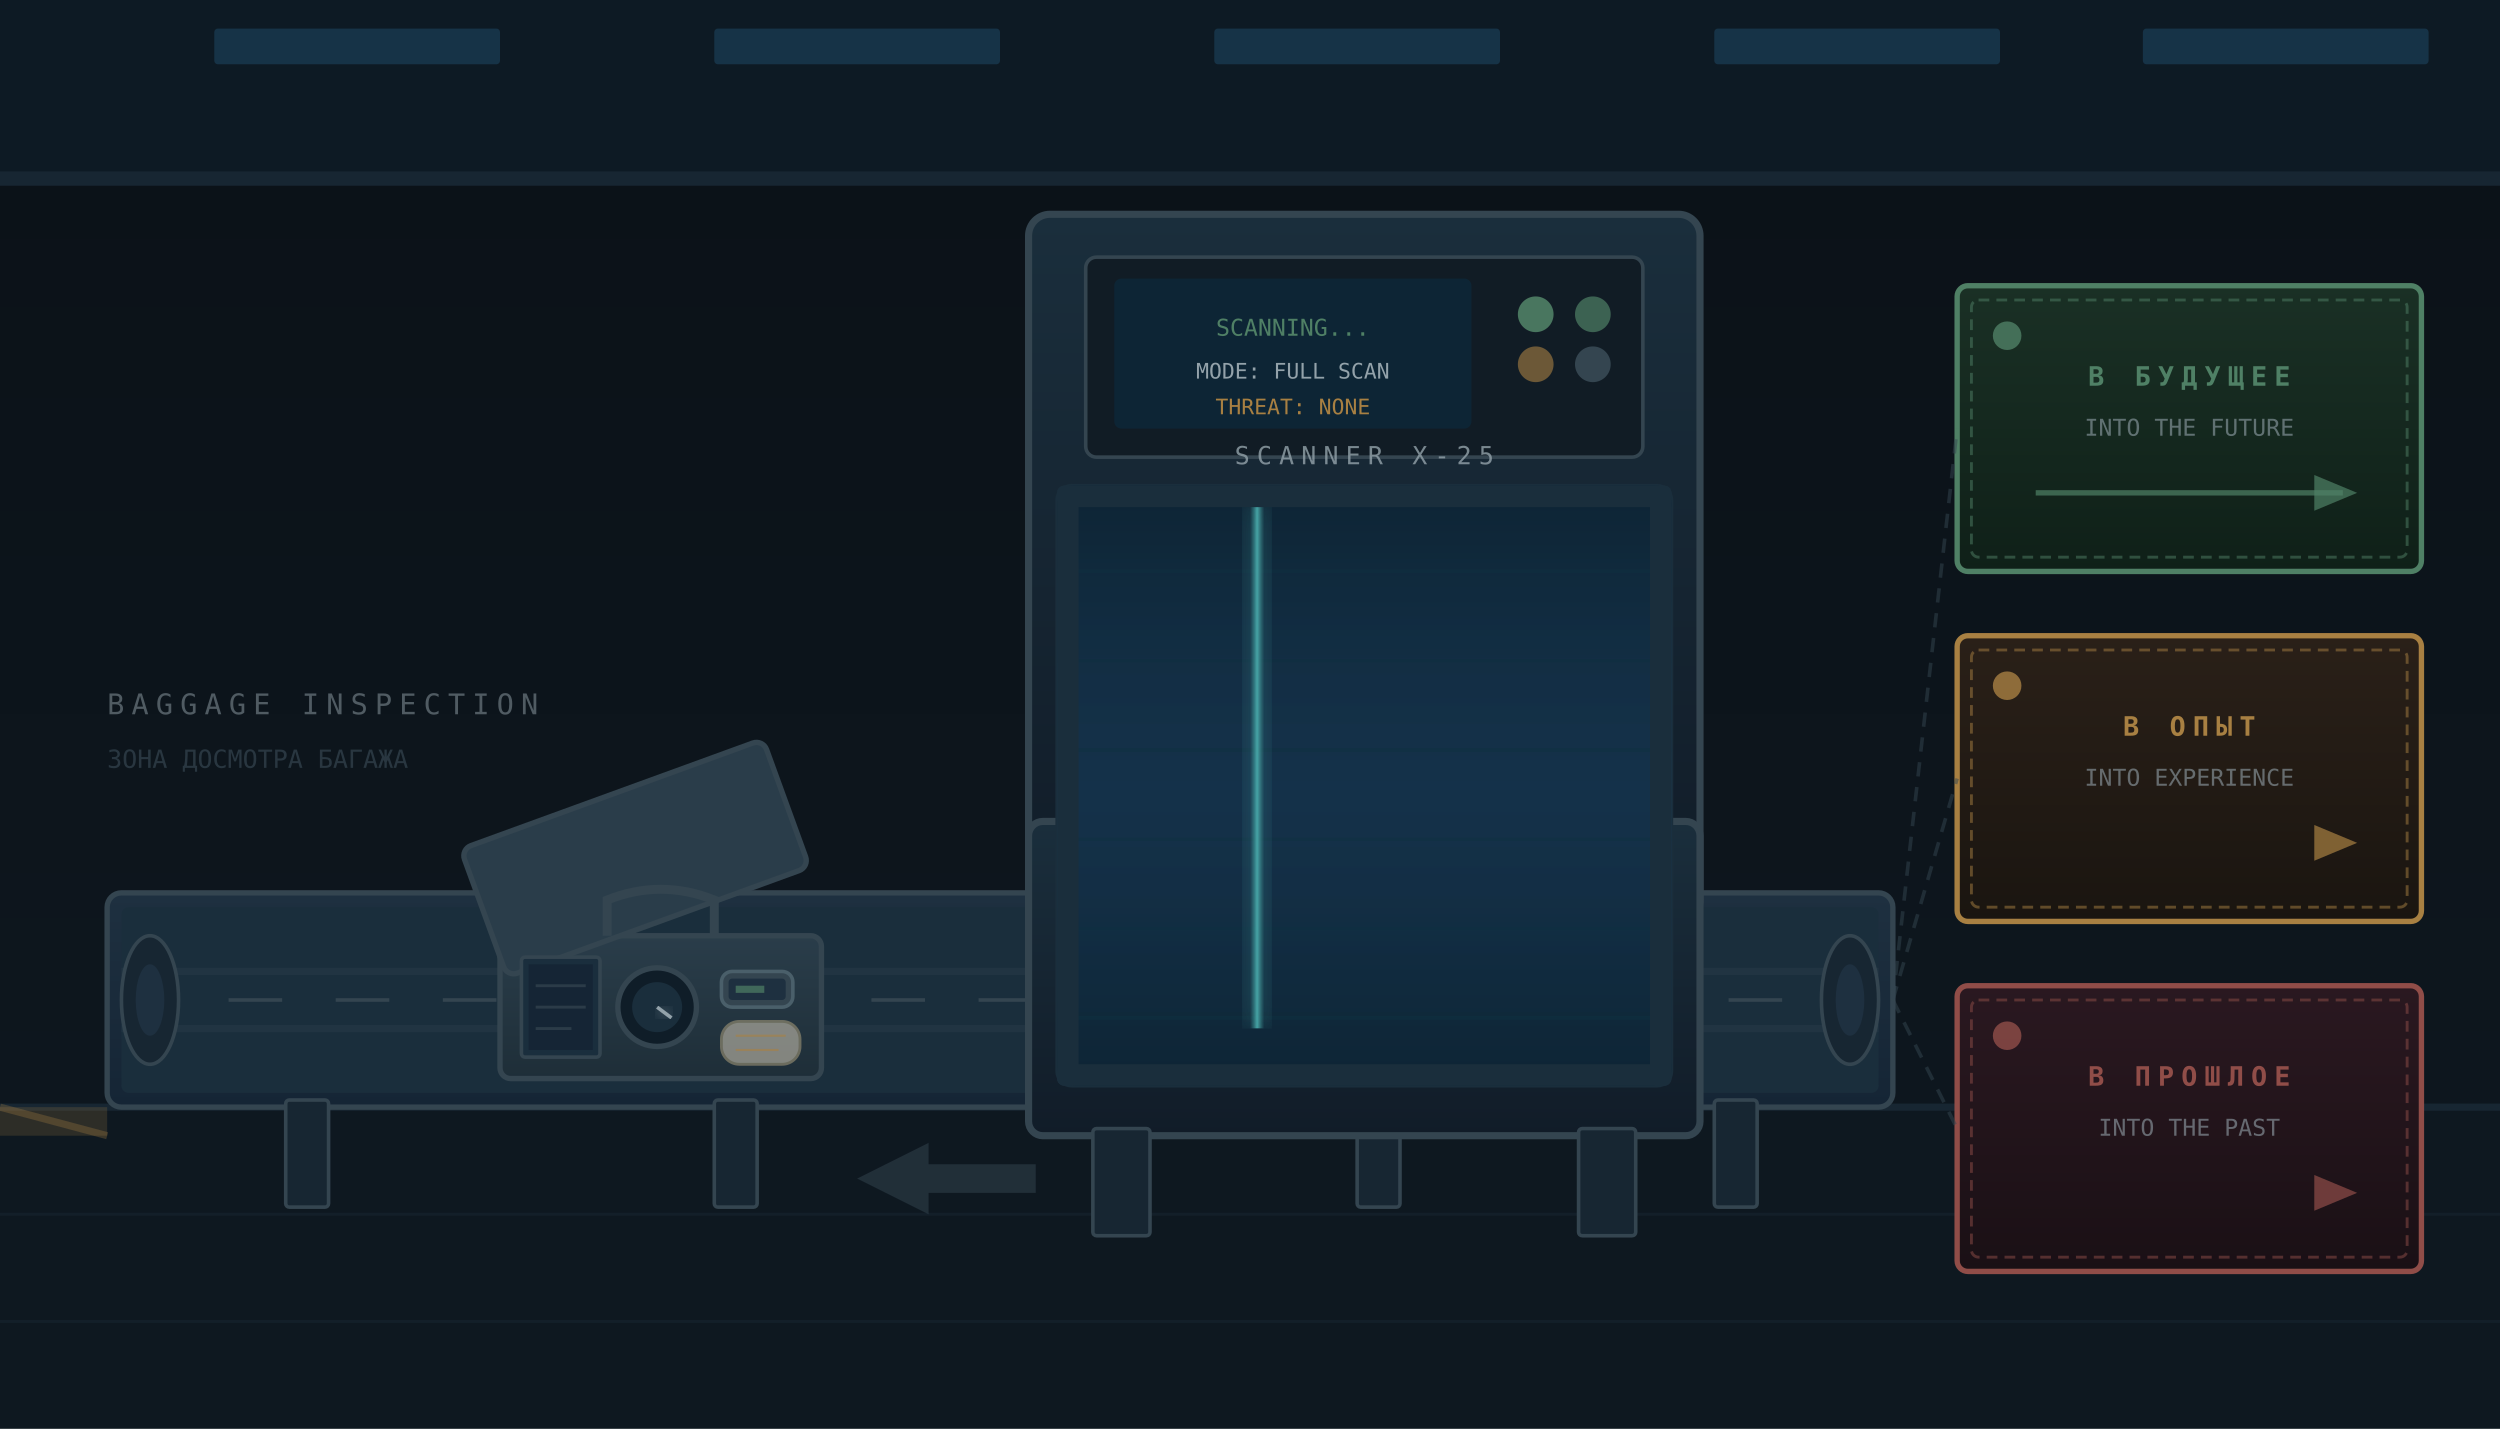
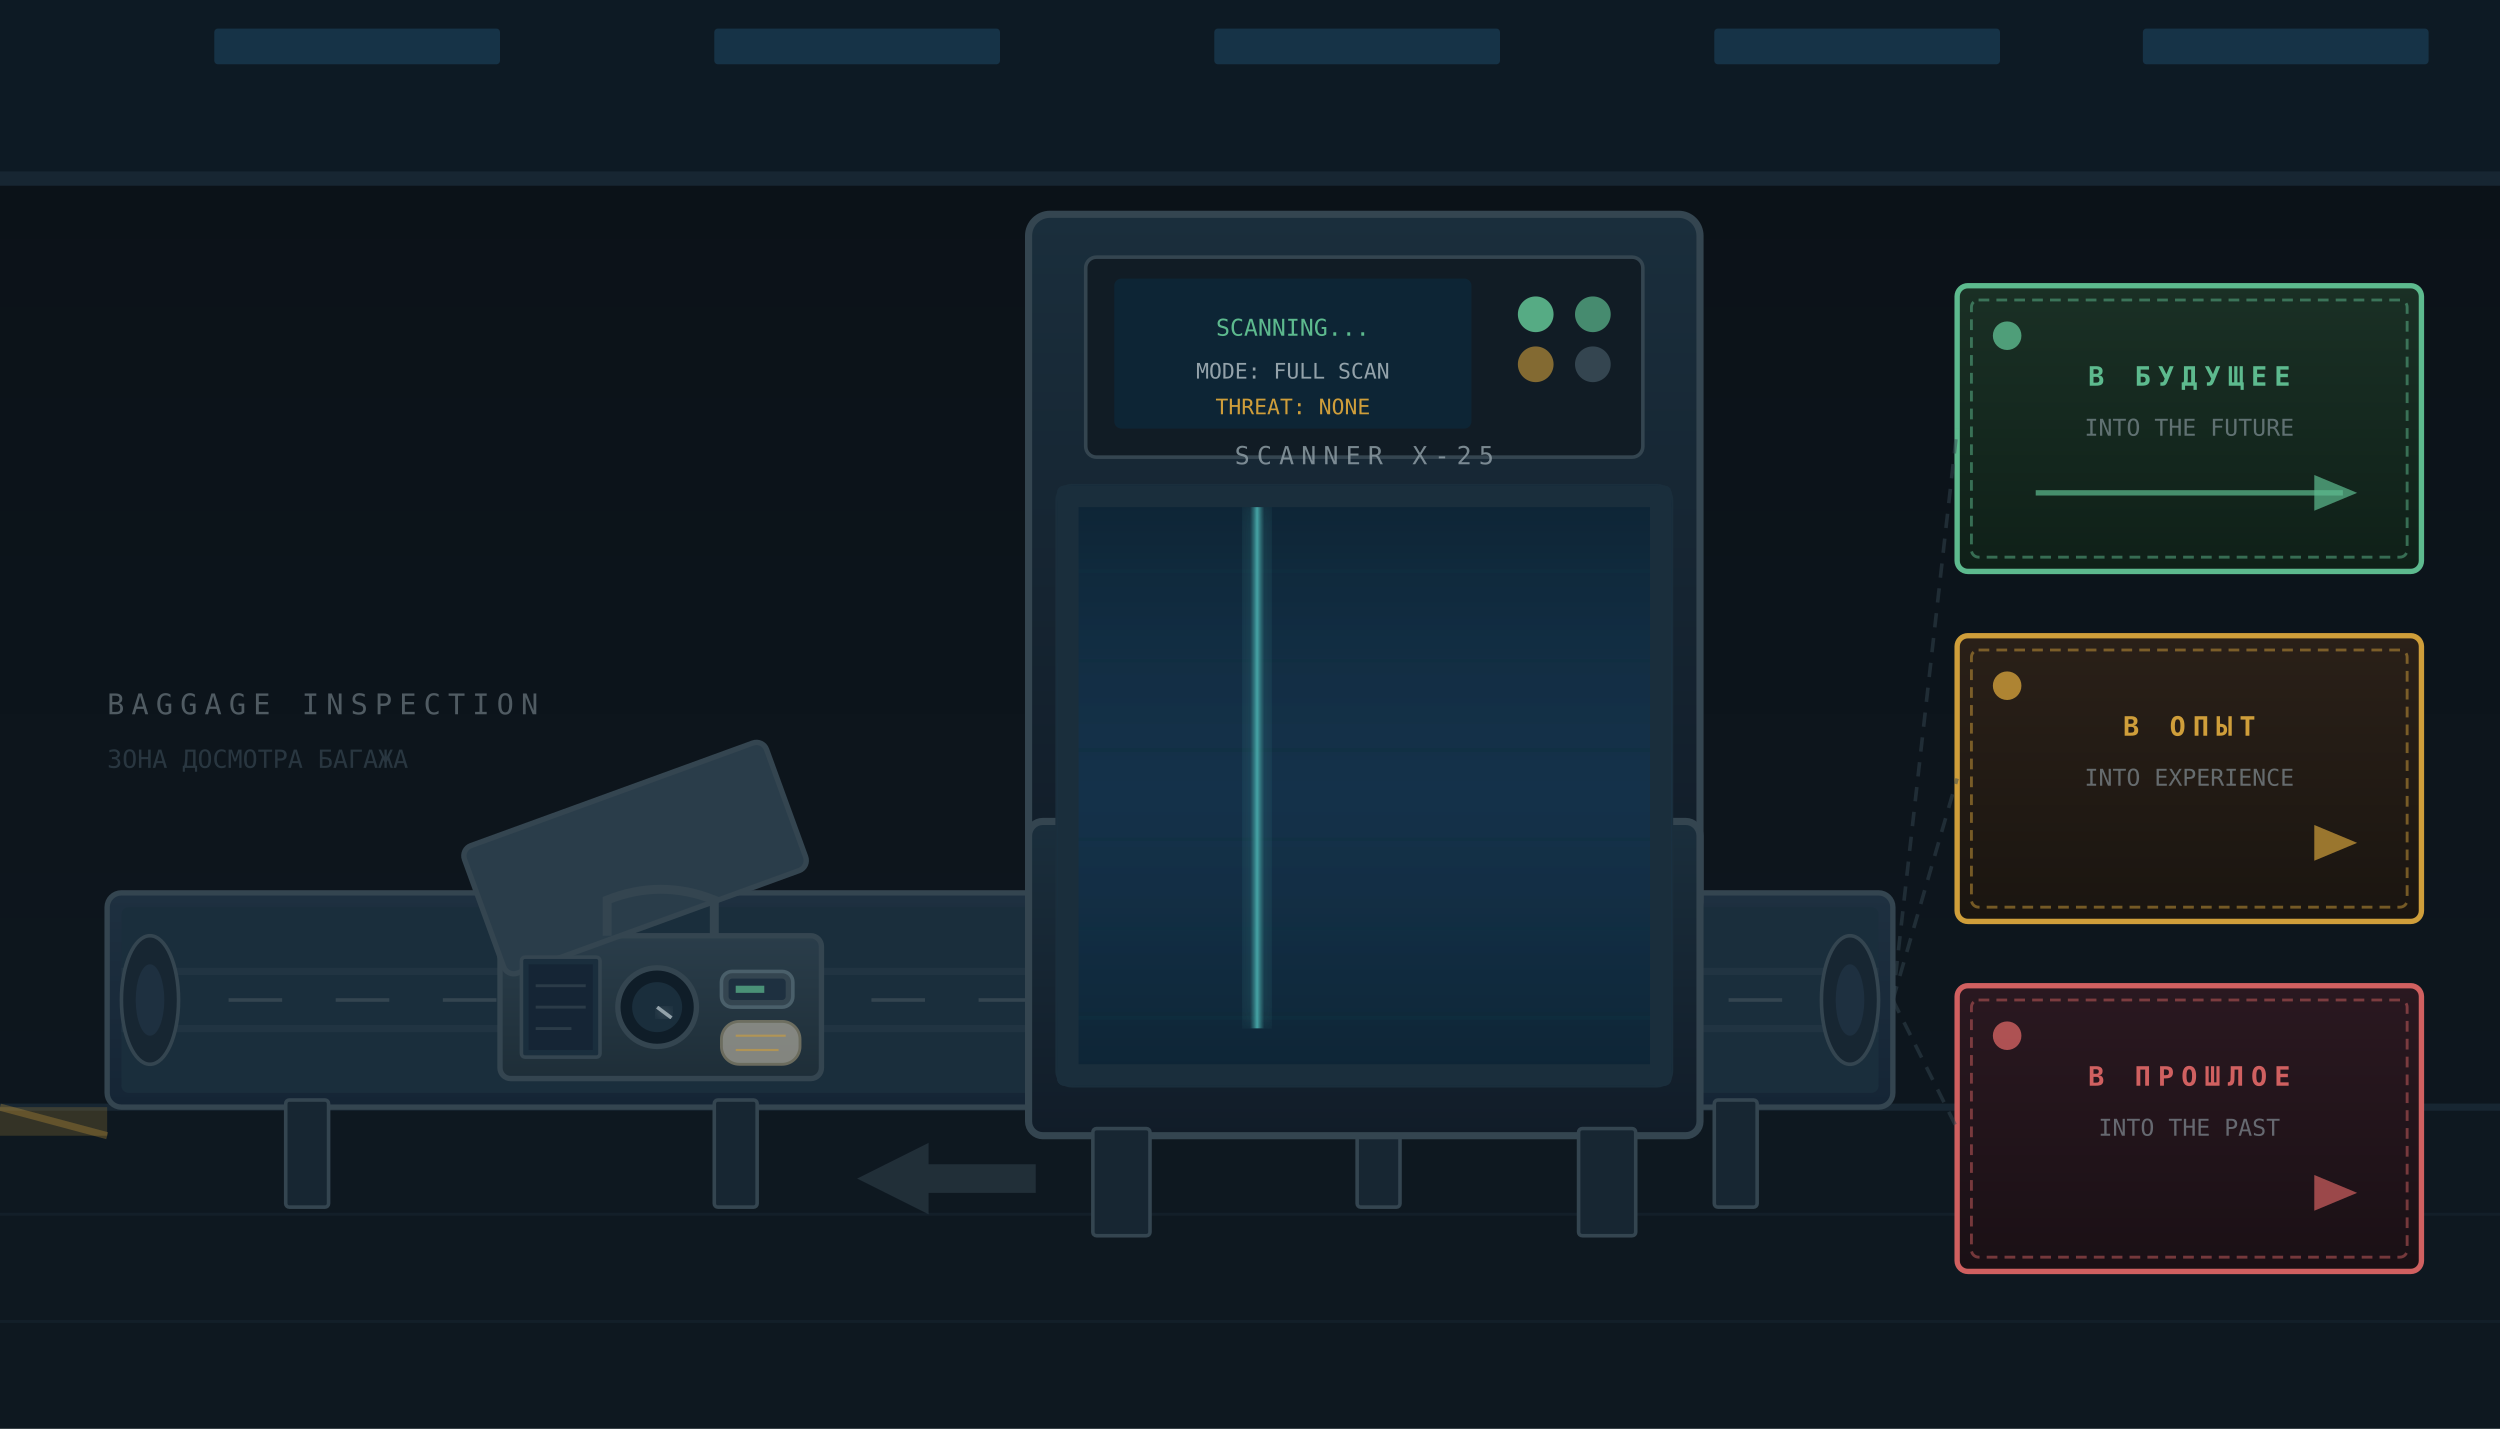
<svg xmlns="http://www.w3.org/2000/svg" viewBox="0 0 700 400" width="700" height="400">
  <defs>
    <style>
      @keyframes scanBeam {
        0% { transform: translateX(-90px); opacity: 0; }
        10% { opacity: 0.9; }
        90% { opacity: 0.9; }
        100% { transform: translateX(90px); opacity: 0; }
      }
      @keyframes conveyorMove {
        0% { stroke-dashoffset: 0; }
        100% { stroke-dashoffset: -30; }
      }
      @keyframes xrayPulse {
        0%, 100% { opacity: 0.4; }
        50% { opacity: 0.7; }
      }
      .scan-beam { animation: scanBeam 2.4s ease-in-out infinite; }
      .conveyor-motion { animation: conveyorMove 1s linear infinite; }
      .xray-pulse { animation: xrayPulse 2.4s ease-in-out infinite; }
    </style>
    <linearGradient id="bgScanGrad" x1="0" y1="0" x2="0" y2="1">
      <stop offset="0%" stop-color="#0b1117" />
      <stop offset="100%" stop-color="#0e1820" />
    </linearGradient>
    <linearGradient id="conveyorGrad" x1="0" y1="0" x2="0" y2="1">
      <stop offset="0%" stop-color="#1e3040" />
      <stop offset="100%" stop-color="#152535" />
    </linearGradient>
    <linearGradient id="machineGrad" x1="0" y1="0" x2="0" y2="1">
      <stop offset="0%" stop-color="#1a2e3c" />
      <stop offset="100%" stop-color="#111c28" />
    </linearGradient>
    <linearGradient id="xrayGrad" x1="0" y1="0" x2="0" y2="1">
      <stop offset="0%" stop-color="#0d2535" stop-opacity="0.95" />
      <stop offset="50%" stop-color="#1a4060" stop-opacity="0.7" />
      <stop offset="100%" stop-color="#0d2535" stop-opacity="0.95" />
    </linearGradient>
    <linearGradient id="futureZone" x1="0" y1="0" x2="0" y2="1">
      <stop offset="0%" stop-color="#1a3025" />
      <stop offset="100%" stop-color="#0f2018" />
    </linearGradient>
    <linearGradient id="experienceZone" x1="0" y1="0" x2="0" y2="1">
      <stop offset="0%" stop-color="#2a2018" />
      <stop offset="100%" stop-color="#1a1510" />
    </linearGradient>
    <linearGradient id="pastZone" x1="0" y1="0" x2="0" y2="1">
      <stop offset="0%" stop-color="#2a1820" />
      <stop offset="100%" stop-color="#1a1015" />
    </linearGradient>
    <linearGradient id="suitcaseGrad" x1="0" y1="0" x2="0" y2="1">
      <stop offset="0%" stop-color="#2a3d4a" />
      <stop offset="100%" stop-color="#1e2e38" />
    </linearGradient>
    <linearGradient id="beamGrad" x1="0" y1="0" x2="1" y2="0">
      <stop offset="0%" stop-color="#3a9090" stop-opacity="0" />
      <stop offset="50%" stop-color="#4ab0b0" stop-opacity="0.9" />
      <stop offset="100%" stop-color="#3a9090" stop-opacity="0" />
    </linearGradient>
    <filter id="glowScan" x="-50%" y="-20%" width="200%" height="140%">
      <feGaussianBlur stdDeviation="4" result="blur" />
      <feMerge>
        <feMergeNode in="blur" />
        <feMergeNode in="SourceGraphic" />
      </feMerge>
    </filter>
    <filter id="itemGlow">
      <feGaussianBlur stdDeviation="2" result="blur" />
      <feMerge>
        <feMergeNode in="blur" />
        <feMergeNode in="SourceGraphic" />
      </feMerge>
    </filter>
    <clipPath id="scannerClip">
      <rect x="292" y="140" width="180" height="148" />
    </clipPath>
  </defs>
  <rect width="700" height="400" fill="url(#bgScanGrad)" />
  <rect x="0" y="0" width="700" height="50" fill="#0d1a24" />
  <rect x="0" y="48" width="700" height="4" fill="#172632" />
  <rect x="60" y="8" width="80" height="10" rx="1" fill="#1a3d55" opacity="0.7" />
  <rect x="200" y="8" width="80" height="10" rx="1" fill="#1a3d55" opacity="0.7" />
  <rect x="340" y="8" width="80" height="10" rx="1" fill="#1a3d55" opacity="0.7" />
  <rect x="480" y="8" width="80" height="10" rx="1" fill="#1a3d55" opacity="0.7" />
  <rect x="600" y="8" width="80" height="10" rx="1" fill="#1a3d55" opacity="0.7" />
  <rect x="0" y="310" width="700" height="90" fill="#0e1820" />
  <line x1="0" y1="310" x2="700" y2="310" stroke="#172632" stroke-width="2" />
  <line x1="0" y1="340" x2="700" y2="340" stroke="#172632" stroke-width="0.8" opacity="0.5" />
  <line x1="0" y1="370" x2="700" y2="370" stroke="#172632" stroke-width="0.8" opacity="0.5" />
  <rect x="30" y="250" width="500" height="60" rx="4" fill="url(#conveyorGrad)" stroke="#344550" stroke-width="1.5" />
  <rect x="34" y="254" width="492" height="52" rx="2" fill="#1a2e3c" />
  <line x1="34" y1="280" x2="526" y2="280" stroke="#344550" stroke-width="1" stroke-dasharray="15,15" class="conveyor-motion" />
  <line x1="34" y1="272" x2="526" y2="272" stroke="#2a3d4a" stroke-width="2" opacity="0.4" />
  <line x1="34" y1="288" x2="526" y2="288" stroke="#2a3d4a" stroke-width="2" opacity="0.4" />
  <ellipse cx="42" cy="280" rx="8" ry="18" fill="#172632" stroke="#344550" stroke-width="1" />
  <ellipse cx="42" cy="280" rx="4" ry="10" fill="#1e3040" />
  <ellipse cx="518" cy="280" rx="8" ry="18" fill="#172632" stroke="#344550" stroke-width="1" />
  <ellipse cx="518" cy="280" rx="4" ry="10" fill="#1e3040" />
  <rect x="80" y="308" width="12" height="30" rx="1" fill="#172632" stroke="#344550" stroke-width="1" />
  <rect x="200" y="308" width="12" height="30" rx="1" fill="#172632" stroke="#344550" stroke-width="1" />
  <rect x="380" y="308" width="12" height="30" rx="1" fill="#172632" stroke="#344550" stroke-width="1" />
  <rect x="480" y="308" width="12" height="30" rx="1" fill="#172632" stroke="#344550" stroke-width="1" />
  <rect x="288" y="60" width="188" height="198" rx="6" fill="url(#machineGrad)" stroke="#344550" stroke-width="2" />
  <rect x="288" y="230" width="188" height="88" rx="4" fill="url(#machineGrad)" stroke="#344550" stroke-width="2" />
  <rect x="296" y="136" width="172" height="168" rx="4" fill="#080f16" stroke="#1a2e3c" stroke-width="1" />
  <rect x="296" y="136" width="172" height="168" rx="4" fill="url(#xrayGrad)" class="xray-pulse" />
  <line x1="296" y1="160" x2="468" y2="160" stroke="#0d3040" stroke-width="1" opacity="0.5" />
  <line x1="296" y1="185" x2="468" y2="185" stroke="#0d3040" stroke-width="1" opacity="0.5" />
  <line x1="296" y1="210" x2="468" y2="210" stroke="#0d3040" stroke-width="1" opacity="0.5" />
  <line x1="296" y1="235" x2="468" y2="235" stroke="#0d3040" stroke-width="1" opacity="0.5" />
  <line x1="296" y1="260" x2="468" y2="260" stroke="#0d3040" stroke-width="1" opacity="0.5" />
  <line x1="296" y1="285" x2="468" y2="285" stroke="#0d3040" stroke-width="1" opacity="0.5" />
  <g clip-path="url(#scannerClip)">
    <rect x="350" y="140" width="4" height="148" fill="url(#beamGrad)" filter="url(#glowScan)" class="scan-beam" />
  </g>
  <rect x="296" y="136" width="172" height="6" rx="2" fill="#1a2e3c" />
  <rect x="296" y="298" width="172" height="6" rx="2" fill="#1a2e3c" />
  <rect x="296" y="136" width="6" height="168" rx="2" fill="#1a2e3c" />
  <rect x="462" y="136" width="6" height="168" rx="2" fill="#1a2e3c" />
  <rect x="304" y="72" width="156" height="56" rx="3" fill="#111c25" stroke="#344550" stroke-width="1" />
  <rect x="312" y="78" width="100" height="42" rx="2" fill="#0d2535" />
-   <text x="362" y="94" font-family="monospace" font-size="6.5" fill="#4f8065" text-anchor="middle">SCANNING...</text>
+   <text x="362" y="94" font-family="monospace" font-size="6.5" fill="#5dba8e" text-anchor="middle">SCANNING...</text>
  <text x="362" y="106" font-family="monospace" font-size="6" fill="#93a2aa" text-anchor="middle">MODE: FULL SCAN</text>
-   <text x="362" y="116" font-family="monospace" font-size="6" fill="#a88042" text-anchor="middle">THREAT: NONE</text>
-   <circle cx="430" cy="88" r="5" fill="#4f8065" opacity="0.9" />
-   <circle cx="430" cy="102" r="5" fill="#a88042" opacity="0.6" />
-   <circle cx="446" cy="88" r="5" fill="#4f8065" opacity="0.7" />
+   <text x="362" y="116" font-family="monospace" font-size="6" fill="#cf9e3a" text-anchor="middle">THREAT: NONE</text>
+   <circle cx="430" cy="88" r="5" fill="#5dba8e" opacity="0.9" />
+   <circle cx="430" cy="102" r="5" fill="#cf9e3a" opacity="0.6" />
+   <circle cx="446" cy="88" r="5" fill="#5dba8e" opacity="0.7" />
  <circle cx="446" cy="102" r="5" fill="#344550" />
  <text x="382" y="130" font-family="monospace" font-size="7" fill="#93a2aa" text-anchor="middle" letter-spacing="2" opacity="0.8">SCANNER X-25</text>
  <rect x="306" y="316" width="16" height="30" rx="1" fill="#172632" stroke="#344550" stroke-width="1" />
  <rect x="442" y="316" width="16" height="30" rx="1" fill="#172632" stroke="#344550" stroke-width="1" />
  <g transform="translate(140, 220)">
    <rect x="0" y="42" width="90" height="40" rx="3" fill="url(#suitcaseGrad)" stroke="#344550" stroke-width="1.5" />
    <rect x="0" y="0" width="90" height="38" rx="3" fill="#2a3d4a" stroke="#344550" stroke-width="1.5" transform="rotate(-20, 45, 40)" />
    <path d="M30,42 L30,32 Q45,26 60,32 L60,42" fill="none" stroke="#344550" stroke-width="2.5" />
    <rect x="6" y="48" width="22" height="28" rx="1" fill="#1a2e3d" stroke="#344550" stroke-width="1" />
    <rect x="8" y="50" width="18" height="24" fill="#152535" />
    <line x1="10" y1="56" x2="24" y2="56" stroke="#344550" stroke-width="0.8" opacity="0.7" />
    <line x1="10" y1="62" x2="24" y2="62" stroke="#344550" stroke-width="0.8" opacity="0.7" />
    <line x1="10" y1="68" x2="20" y2="68" stroke="#344550" stroke-width="0.8" opacity="0.7" />
    <circle cx="44" cy="62" r="11" fill="#0f1d28" stroke="#344550" stroke-width="1.5" />
    <circle cx="44" cy="62" r="7" fill="#1a2e3c" />
    <line x1="44" y1="57" x2="44" y2="62" stroke="#93a2aa" stroke-width="1" filter="url(#itemGlow)" />
    <line x1="44" y1="62" x2="48" y2="65" stroke="#93a2aa" stroke-width="1" filter="url(#itemGlow)" />
    <rect x="62" y="52" width="20" height="10" rx="3" fill="#344550" stroke="#4a5f6a" stroke-width="1" />
    <rect x="64" y="54" width="16" height="6" rx="1" fill="#1e3040" />
-     <rect x="66" y="56" width="8" height="2" fill="#4f8065" opacity="0.7" />
+     <rect x="66" y="56" width="8" height="2" fill="#5dba8e" opacity="0.7" />
    <rect x="62" y="66" width="22" height="12" rx="5" fill="#e6dac3" opacity="0.5" stroke="#b8a882" stroke-width="0.8" />
-     <line x1="66" y1="70" x2="80" y2="70" stroke="#a88042" stroke-width="0.6" opacity="0.6" />
-     <line x1="66" y1="74" x2="78" y2="74" stroke="#a88042" stroke-width="0.6" opacity="0.6" />
+     <line x1="66" y1="70" x2="80" y2="70" stroke="#cf9e3a" stroke-width="0.6" opacity="0.6" />
+     <line x1="66" y1="74" x2="78" y2="74" stroke="#cf9e3a" stroke-width="0.6" opacity="0.6" />
  </g>
-   <rect x="548" y="80" width="130" height="80" rx="3" fill="url(#futureZone)" stroke="#4f8065" stroke-width="1.5" />
-   <rect x="552" y="84" width="122" height="72" rx="2" fill="none" stroke="#4f8065" stroke-width="0.8" stroke-dasharray="3,2" opacity="0.5" />
-   <text x="613" y="108" font-family="monospace" font-size="7.5" fill="#4f8065" text-anchor="middle" letter-spacing="2" font-weight="bold">В БУДУЩЕЕ</text>
+   <rect x="548" y="80" width="130" height="80" rx="3" fill="url(#futureZone)" stroke="#5dba8e" stroke-width="1.5" />
+   <rect x="552" y="84" width="122" height="72" rx="2" fill="none" stroke="#5dba8e" stroke-width="0.8" stroke-dasharray="3,2" opacity="0.5" />
+   <text x="613" y="108" font-family="monospace" font-size="7.5" fill="#5dba8e" text-anchor="middle" letter-spacing="2" font-weight="bold">В БУДУЩЕЕ</text>
  <text x="613" y="122" font-family="monospace" font-size="6.5" fill="#93a2aa" text-anchor="middle" opacity="0.6">INTO THE FUTURE</text>
-   <path d="M570,138 L656,138" stroke="#4f8065" stroke-width="1.5" marker-end="url(#arrowGreen)" opacity="0.7" />
-   <polygon points="648,133 660,138 648,143" fill="#4f8065" opacity="0.7" />
-   <circle cx="562" cy="94" r="4" fill="#4f8065" opacity="0.8" />
-   <rect x="548" y="178" width="130" height="80" rx="3" fill="url(#experienceZone)" stroke="#a88042" stroke-width="1.5" />
-   <rect x="552" y="182" width="122" height="72" rx="2" fill="none" stroke="#a88042" stroke-width="0.8" stroke-dasharray="3,2" opacity="0.5" />
-   <text x="613" y="206" font-family="monospace" font-size="7.5" fill="#a88042" text-anchor="middle" letter-spacing="2" font-weight="bold">В ОПЫТ</text>
+   <path d="M570,138 L656,138" stroke="#5dba8e" stroke-width="1.5" marker-end="url(#arrowGreen)" opacity="0.7" />
+   <polygon points="648,133 660,138 648,143" fill="#5dba8e" opacity="0.7" />
+   <circle cx="562" cy="94" r="4" fill="#5dba8e" opacity="0.8" />
+   <rect x="548" y="178" width="130" height="80" rx="3" fill="url(#experienceZone)" stroke="#cf9e3a" stroke-width="1.5" />
+   <rect x="552" y="182" width="122" height="72" rx="2" fill="none" stroke="#cf9e3a" stroke-width="0.8" stroke-dasharray="3,2" opacity="0.5" />
+   <text x="613" y="206" font-family="monospace" font-size="7.5" fill="#cf9e3a" text-anchor="middle" letter-spacing="2" font-weight="bold">В ОПЫТ</text>
  <text x="613" y="220" font-family="monospace" font-size="6.5" fill="#93a2aa" text-anchor="middle" opacity="0.6">INTO EXPERIENCE</text>
-   <polygon points="648,231 660,236 648,241" fill="#a88042" opacity="0.7" />
-   <circle cx="562" cy="192" r="4" fill="#a88042" opacity="0.8" />
-   <rect x="548" y="276" width="130" height="80" rx="3" fill="url(#pastZone)" stroke="#904d48" stroke-width="1.5" />
-   <rect x="552" y="280" width="122" height="72" rx="2" fill="none" stroke="#904d48" stroke-width="0.8" stroke-dasharray="3,2" opacity="0.5" />
-   <text x="613" y="304" font-family="monospace" font-size="7.5" fill="#904d48" text-anchor="middle" letter-spacing="2" font-weight="bold">В ПРОШЛОЕ</text>
+   <polygon points="648,231 660,236 648,241" fill="#cf9e3a" opacity="0.7" />
+   <circle cx="562" cy="192" r="4" fill="#cf9e3a" opacity="0.8" />
+   <rect x="548" y="276" width="130" height="80" rx="3" fill="url(#pastZone)" stroke="#d06060" stroke-width="1.5" />
+   <rect x="552" y="280" width="122" height="72" rx="2" fill="none" stroke="#d06060" stroke-width="0.8" stroke-dasharray="3,2" opacity="0.5" />
+   <text x="613" y="304" font-family="monospace" font-size="7.5" fill="#d06060" text-anchor="middle" letter-spacing="2" font-weight="bold">В ПРОШЛОЕ</text>
  <text x="613" y="318" font-family="monospace" font-size="6.5" fill="#93a2aa" text-anchor="middle" opacity="0.6">INTO THE PAST</text>
-   <polygon points="648,329 660,334 648,339" fill="#904d48" opacity="0.7" />
-   <circle cx="562" cy="290" r="4" fill="#904d48" opacity="0.8" />
+   <polygon points="648,329 660,334 648,339" fill="#d06060" opacity="0.7" />
+   <circle cx="562" cy="290" r="4" fill="#d06060" opacity="0.8" />
  <line x1="530" y1="280" x2="548" y2="120" stroke="#344550" stroke-width="1" stroke-dasharray="4,3" opacity="0.5" />
  <line x1="530" y1="280" x2="548" y2="218" stroke="#344550" stroke-width="1" stroke-dasharray="4,3" opacity="0.5" />
  <line x1="530" y1="280" x2="548" y2="316" stroke="#344550" stroke-width="1" stroke-dasharray="4,3" opacity="0.5" />
  <text x="30" y="200" font-family="monospace" font-size="8" fill="#93a2aa" opacity="0.5" letter-spacing="2">BAGGAGE INSPECTION</text>
  <text x="30" y="215" font-family="monospace" font-size="7" fill="#344550" opacity="0.7">ЗОНА ДОСМОТРА БАГАЖА</text>
-   <rect x="0" y="310" width="30" height="8" fill="#a88042" opacity="0.2" />
-   <line x1="0" y1="310" x2="30" y2="318" stroke="#a88042" stroke-width="2" opacity="0.3" />
+   <rect x="0" y="310" width="30" height="8" fill="#cf9e3a" opacity="0.2" />
+   <line x1="0" y1="310" x2="30" y2="318" stroke="#cf9e3a" stroke-width="2" opacity="0.3" />
  <polygon points="240,330 260,320 260,326 290,326 290,334 260,334 260,340" fill="#344550" opacity="0.5" />
</svg>
